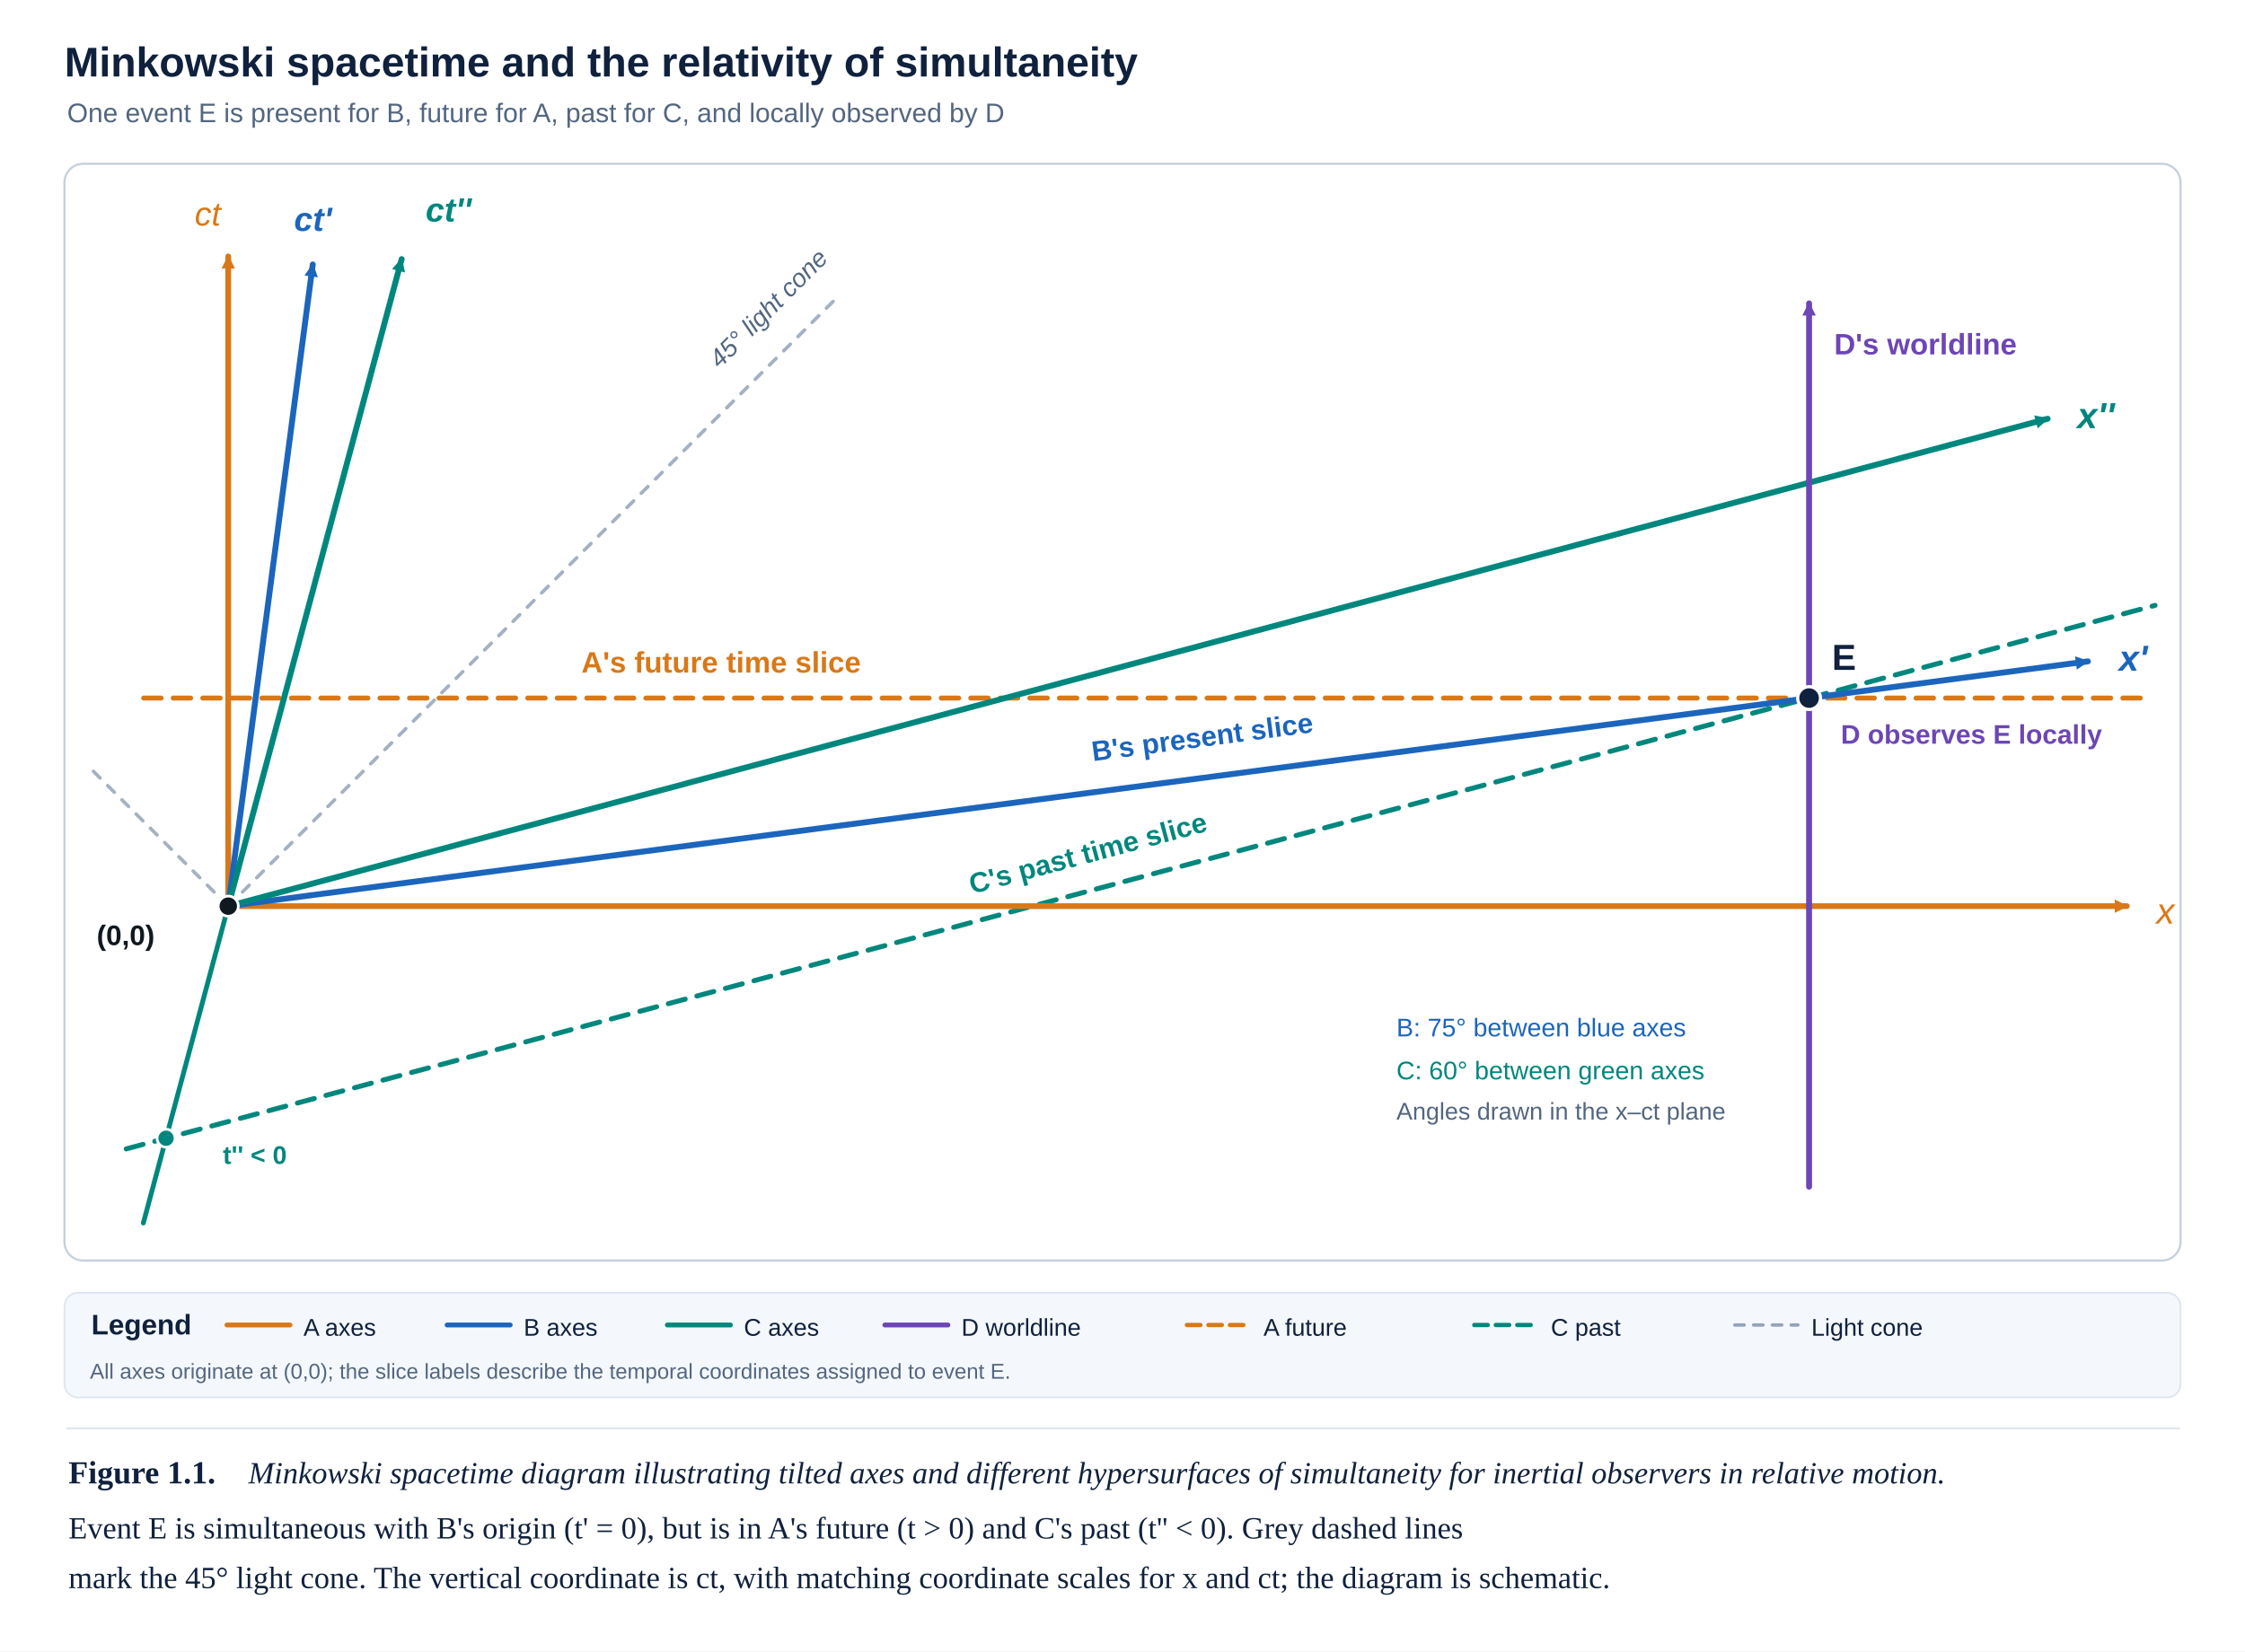
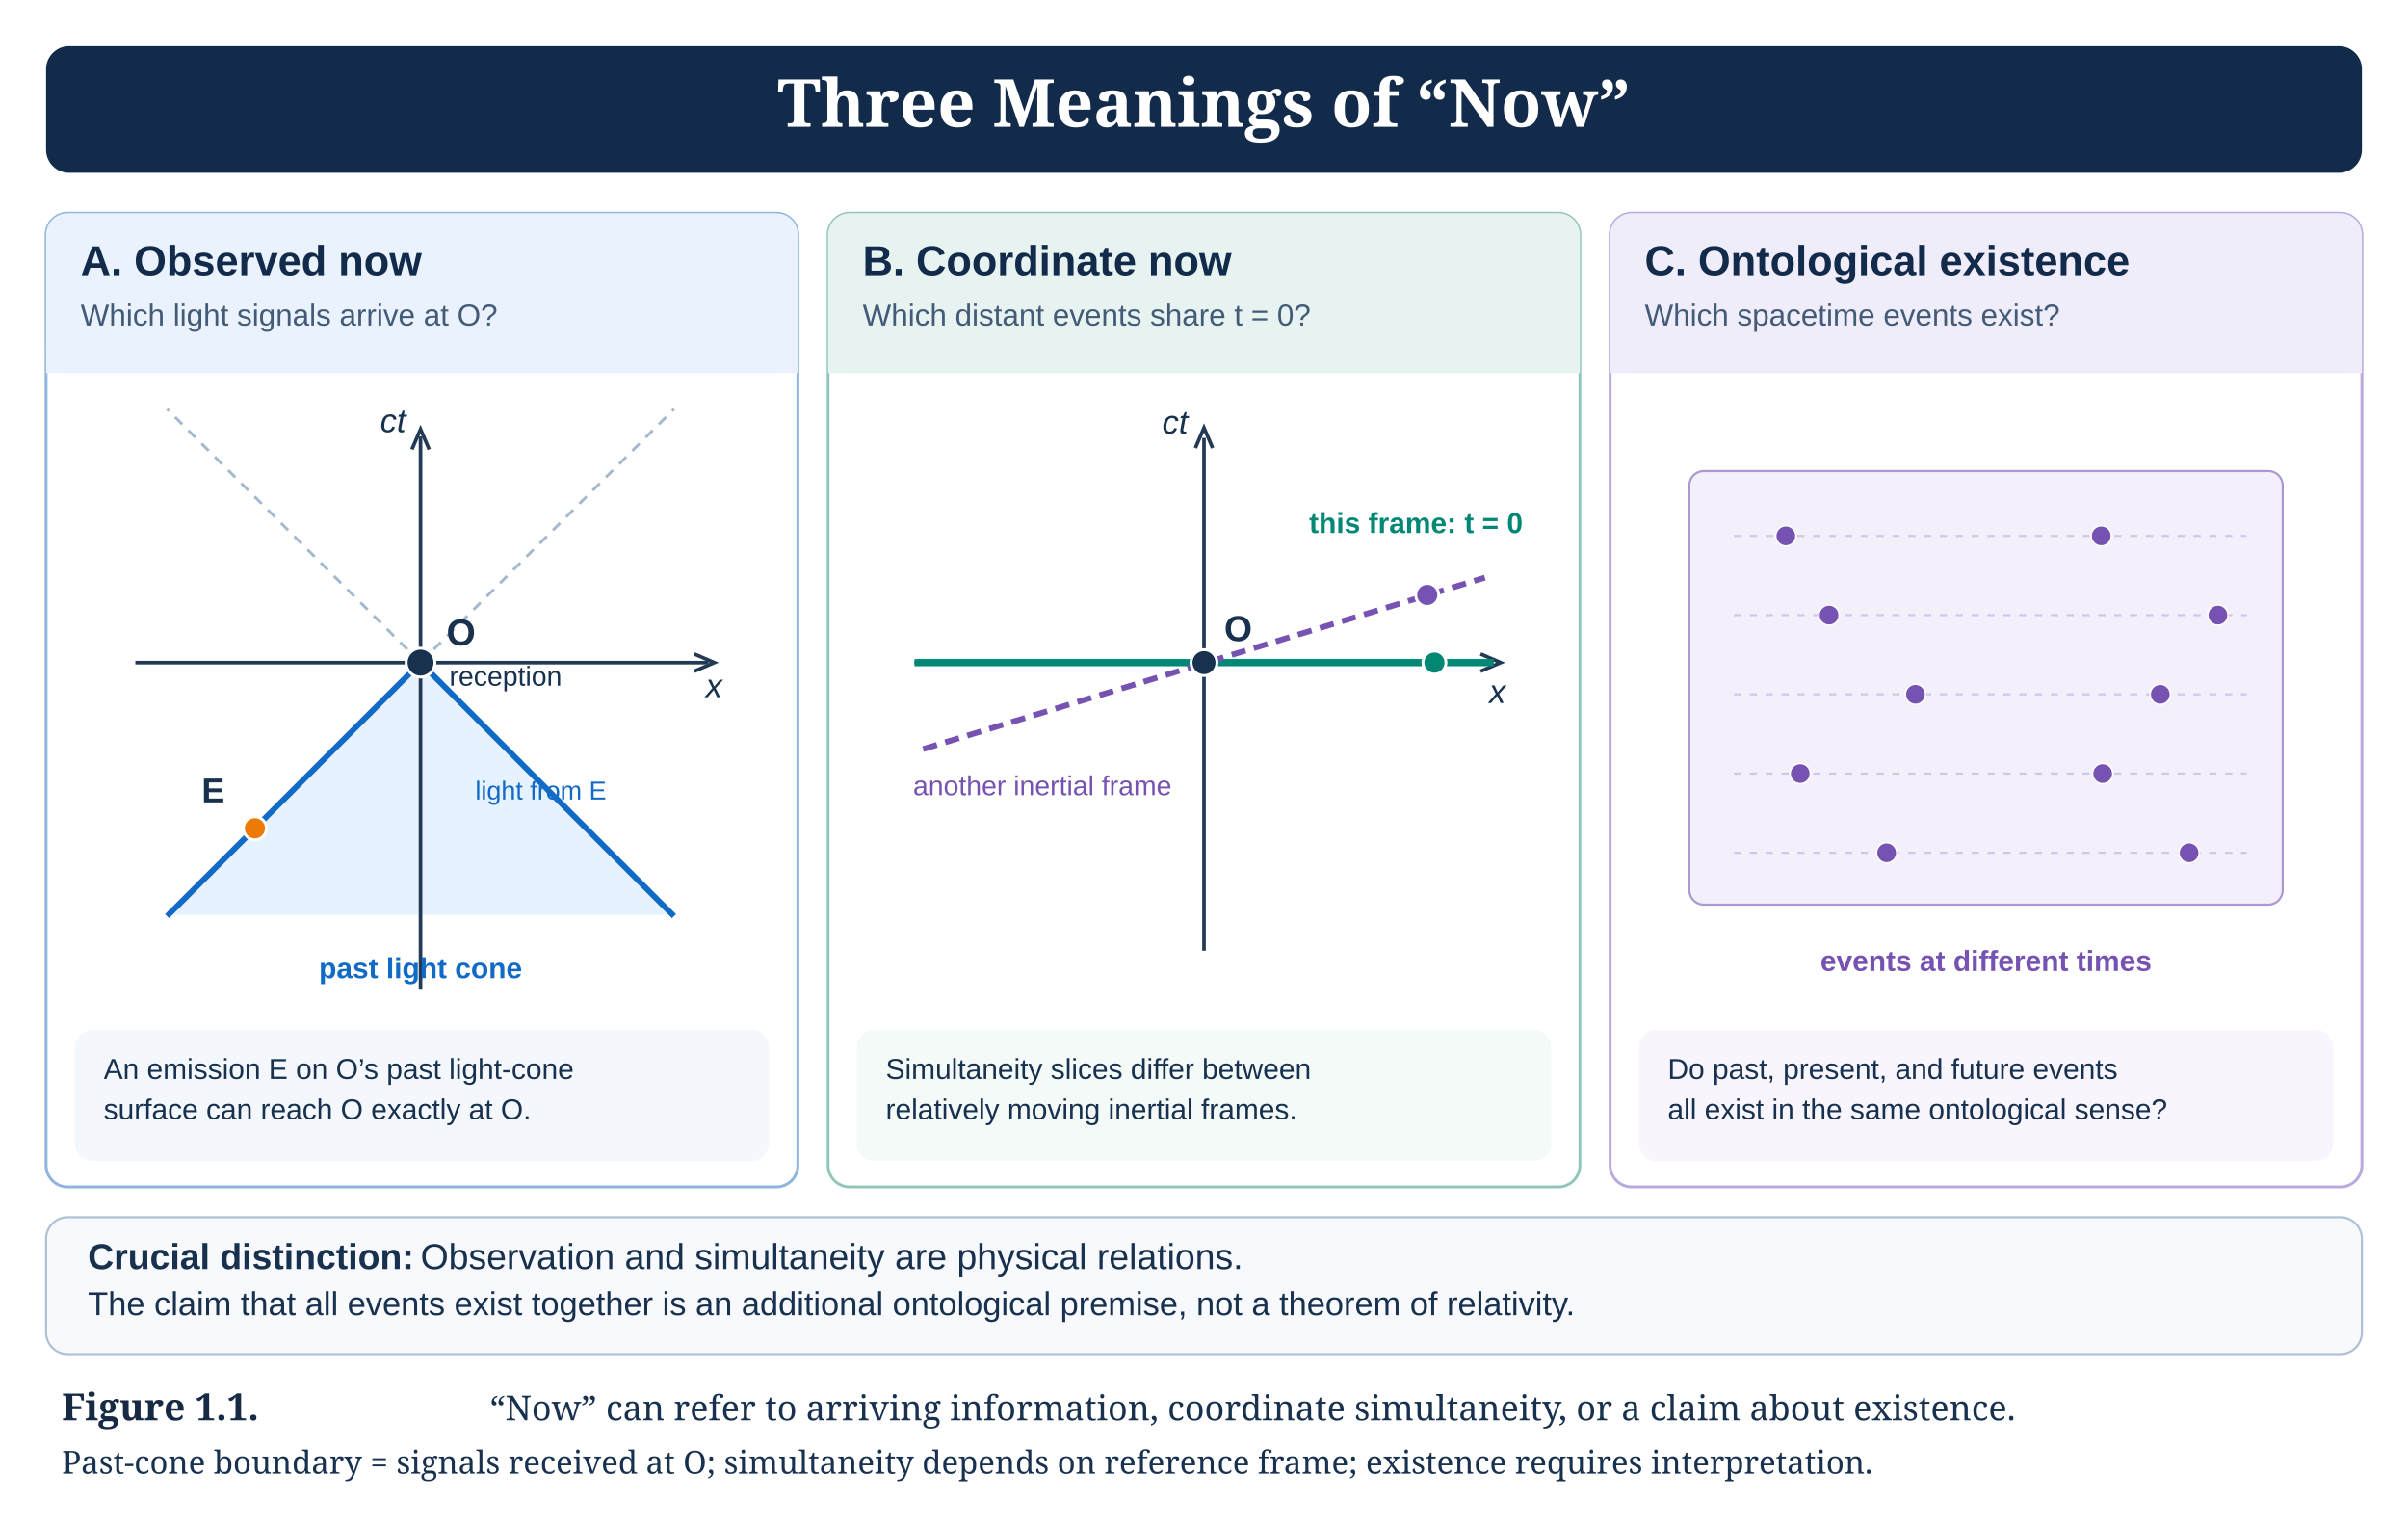
- <svg xmlns="http://www.w3.org/2000/svg" baseProfile="full" height="1230" version="1.1" viewBox="0 0 1672 1230" width="1672" role="img" aria-labelledby="figure-title figure-description">
-   <defs>
-     <marker id="arrowOrangeA" markerHeight="11" markerUnits="userSpaceOnUse" markerWidth="11" orient="auto" refX="9" refY="5">
-       <path d="M 0 0 L 10 5 L 0 10 Z" fill="#D97818" />
-     </marker>
-     <marker id="arrowBlue" markerHeight="11" markerUnits="userSpaceOnUse" markerWidth="11" orient="auto" refX="9" refY="5">
-       <path d="M 0 0 L 10 5 L 0 10 Z" fill="#1C65BD" />
-     </marker>
-     <marker id="arrowGreen" markerHeight="11" markerUnits="userSpaceOnUse" markerWidth="11" orient="auto" refX="9" refY="5">
-       <path d="M 0 0 L 10 5 L 0 10 Z" fill="#00877D" />
-     </marker>
-     <marker id="arrowPurple" markerHeight="11" markerUnits="userSpaceOnUse" markerWidth="11" orient="auto" refX="9" refY="5">
-       <path d="M 0 0 L 10 5 L 0 10 Z" fill="#6D46B5" />
-     </marker>
-   </defs>
-   <rect fill="#FFFFFF" height="1230" width="1672" x="0" y="0" />
-   <text fill="#10213D" font-family="Arial, Helvetica, sans-serif" font-size="31" font-weight="bold" x="48" y="57">Minkowski spacetime and the relativity of simultaneity</text>
-   <text fill="#536680" font-family="Arial, Helvetica, sans-serif" font-size="20" x="50" y="91">One event E is present for B, future for A, past for C, and locally observed by D</text>
-   <rect fill="#FFFFFF" height="817" rx="14" stroke="#C5D0DE" stroke-width="1.6" width="1576" x="48" y="122" />
-   <line fill="none" opacity="0.84" stroke="#93A3B8" stroke-dasharray="7 8" stroke-linecap="round" stroke-width="2.6" x1="170.0" x2="624.0" y1="675.0" y2="221.0" />
-   <line fill="none" opacity="0.84" stroke="#93A3B8" stroke-dasharray="7 8" stroke-linecap="round" stroke-width="2.6" x1="170.0" x2="69" y1="675.0" y2="574.0" />
-   <text fill="#536680" font-family="Arial, Helvetica, sans-serif" font-size="19" font-style="italic" transform="rotate(-45 536 275)" x="536" y="275">45° light cone</text>
-   <line fill="none" opacity="1" stroke="#D97818" stroke-dasharray="13 9" stroke-linecap="round" stroke-width="3.7" x1="107" x2="1600" y1="520.0" y2="520.0" />
-   <text fill="#D97818" font-family="Arial, Helvetica, sans-serif" font-size="22" font-weight="bold" x="433" y="501.0">A's future time slice</text>
-   <line fill="none" opacity="1" stroke="#00877D" stroke-dasharray="13 9" stroke-linecap="round" stroke-width="3.7" x1="94" x2="1605" y1="855.832" y2="450.961" />
-   <text fill="#00877D" font-family="Arial, Helvetica, sans-serif" font-size="21" font-weight="bold" transform="rotate(-15 724 666.024)" x="724" y="666.024">C's past time slice</text>
-   <line fill="none" marker-end="url(#arrowOrangeA)" opacity="1" stroke="#D97818" stroke-linecap="round" stroke-width="4.3" x1="170.0" x2="170.0" y1="675.0" y2="191" />
-   <line fill="none" marker-end="url(#arrowOrangeA)" opacity="1" stroke="#D97818" stroke-linecap="round" stroke-width="4.3" x1="170.0" x2="1584" y1="675.0" y2="675.0" />
-   <line fill="none" marker-end="url(#arrowBlue)" opacity="1" stroke="#1C65BD" stroke-linecap="round" stroke-width="4.4" x1="170.0" x2="232.93" y1="675.0" y2="197.0" />
-   <line fill="none" marker-end="url(#arrowBlue)" opacity="1" stroke="#1C65BD" stroke-linecap="round" stroke-width="4.4" x1="170.0" x2="1555" y1="675.0" y2="492.661" />
-   <line fill="none" opacity="1" stroke="#00877D" stroke-linecap="round" stroke-width="3.6" x1="106.764" x2="170.0" y1="911.0" y2="675.0" />
-   <line fill="none" marker-end="url(#arrowGreen)" opacity="1" stroke="#00877D" stroke-linecap="round" stroke-width="4.4" x1="170.0" x2="299.152" y1="675.0" y2="193.0" />
-   <line fill="none" marker-end="url(#arrowGreen)" opacity="1" stroke="#00877D" stroke-linecap="round" stroke-width="4.4" x1="170.0" x2="1525" y1="675.0" y2="311.929" />
-   <line fill="none" marker-end="url(#arrowPurple)" stroke="#6D46B5" stroke-linecap="round" stroke-width="4.4" x1="1347.342" x2="1347.342" y1="884" y2="226" />
-   <text fill="#6D46B5" font-family="Arial, Helvetica, sans-serif" font-size="22" font-weight="bold" x="1366" y="264">D's worldline</text>
-   <circle cx="1347.342" cy="520.0" fill="#10213D" r="8.5" stroke="#FFFFFF" stroke-width="2.4" />
-   <text fill="#10213D" font-family="Arial, Helvetica, sans-serif" font-size="27" font-weight="bold" x="1364.342" y="499.0">E</text>
-   <text fill="#6D46B5" font-family="Arial, Helvetica, sans-serif" font-size="20" font-weight="bold" x="1371" y="554">D observes E locally</text>
-   <circle cx="123.677" cy="847.88" fill="#00877D" r="6.7" stroke="#FFFFFF" stroke-width="2" />
-   <text fill="#00877D" font-family="Arial, Helvetica, sans-serif" font-size="19" font-weight="bold" x="166" y="867">t'' &lt; 0</text>
-   <circle cx="170.0" cy="675.0" fill="#101820" r="7.5" stroke="#FFFFFF" stroke-width="2.0" />
-   <text fill="#101820" font-family="Arial, Helvetica, sans-serif" font-size="21" font-weight="bold" x="72" y="704">(0,0)</text>
-   <text fill="#D97818" font-family="Arial, Helvetica, sans-serif" font-size="25" font-style="italic" x="145" y="168">ct</text>
-   <text fill="#D97818" font-family="Arial, Helvetica, sans-serif" font-size="27" font-style="italic" x="1606" y="688">x</text>
-   <text fill="#1C65BD" font-family="Arial, Helvetica, sans-serif" font-size="25" font-style="italic" font-weight="bold" x="219" y="172">ct'</text>
-   <text fill="#1C65BD" font-family="Arial, Helvetica, sans-serif" font-size="27" font-style="italic" font-weight="bold" x="1578" y="499.661">x'</text>
-   <text fill="#00877D" font-family="Arial, Helvetica, sans-serif" font-size="25" font-style="italic" font-weight="bold" x="317" y="165">ct''</text>
-   <text fill="#00877D" font-family="Arial, Helvetica, sans-serif" font-size="27" font-style="italic" font-weight="bold" x="1547" y="318.929">x''</text>
-   <text fill="#1C65BD" font-family="Arial, Helvetica, sans-serif" font-size="21" font-weight="bold" transform="rotate(-7.5 814 567)" x="814" y="567">B's present slice</text>
-   <text fill="#1C65BD" font-family="Arial, Helvetica, sans-serif" font-size="19" x="1040" y="772">B: 75° between blue axes</text>
-   <text fill="#00877D" font-family="Arial, Helvetica, sans-serif" font-size="19" x="1040" y="804">C: 60° between green axes</text>
-   <text fill="#536680" font-family="Arial, Helvetica, sans-serif" font-size="18" x="1040" y="834">Angles drawn in the x–ct plane</text>
-   <rect fill="#F4F7FB" height="78" rx="10" stroke="#DCE5F0" stroke-width="1.2" width="1576" x="48" y="963" />
-   <text fill="#10213D" font-family="Arial, Helvetica, sans-serif" font-size="21" font-weight="bold" x="68" y="994">Legend</text>
-   <line x1="169" y1="987" x2="216" y2="987" stroke="#D97818" stroke-width="3.6" stroke-linecap="round" />
-   <text fill="#10213D" font-family="Arial, Helvetica, sans-serif" font-size="18" x="226" y="995">A axes</text>
-   <line x1="333" y1="987" x2="380" y2="987" stroke="#1C65BD" stroke-width="3.6" stroke-linecap="round" />
-   <text fill="#10213D" font-family="Arial, Helvetica, sans-serif" font-size="18" x="390" y="995">B axes</text>
-   <line x1="497" y1="987" x2="544" y2="987" stroke="#00877D" stroke-width="3.6" stroke-linecap="round" />
-   <text fill="#10213D" font-family="Arial, Helvetica, sans-serif" font-size="18" x="554" y="995">C axes</text>
-   <line x1="659" y1="987" x2="706" y2="987" stroke="#6D46B5" stroke-width="3.6" stroke-linecap="round" />
-   <text fill="#10213D" font-family="Arial, Helvetica, sans-serif" font-size="18" x="716" y="995">D worldline</text>
-   <line x1="884" y1="987" x2="931" y2="987" stroke="#D97818" stroke-width="3.2" stroke-dasharray="10 6" stroke-linecap="round" />
-   <text fill="#10213D" font-family="Arial, Helvetica, sans-serif" font-size="18" x="941" y="995">A future</text>
-   <line x1="1098" y1="987" x2="1145" y2="987" stroke="#00877D" stroke-width="3.2" stroke-dasharray="10 6" stroke-linecap="round" />
-   <text fill="#10213D" font-family="Arial, Helvetica, sans-serif" font-size="18" x="1155" y="995">C past</text>
-   <line x1="1292" y1="987" x2="1339" y2="987" stroke="#93A3B8" stroke-width="2.5" stroke-dasharray="7 7" stroke-linecap="round" />
-   <text fill="#10213D" font-family="Arial, Helvetica, sans-serif" font-size="18" x="1349" y="995">Light cone</text>
-   <text fill="#536680" font-family="Arial, Helvetica, sans-serif" font-size="16" x="67" y="1027">All axes originate at (0,0); the slice labels describe the temporal coordinates assigned to event E.</text>
-   <line fill="none" opacity="1" stroke="#DDE6F0" stroke-linecap="round" stroke-width="1.4" x1="50" x2="1623" y1="1064" y2="1064" />
-   <text fill="#10213D" font-family="Liberation Serif, Georgia, serif" font-size="24" font-weight="bold" x="51" y="1105">Figure 1.1.</text>
-   <text fill="#10213D" font-family="Liberation Serif, Georgia, serif" font-size="23" font-style="italic" x="185" y="1105">Minkowski spacetime diagram illustrating tilted axes and different hypersurfaces of simultaneity for inertial observers in relative motion.</text>
-   <text fill="#10213D" font-family="Liberation Serif, Georgia, serif" font-size="23" x="51" y="1146">Event E is simultaneous with B's origin (t' = 0), but is in A's future (t &gt; 0) and C's past (t'' &lt; 0). Grey dashed lines</text>
-   <text fill="#10213D" font-family="Liberation Serif, Georgia, serif" font-size="23" x="51" y="1183">mark the 45° light cone. The vertical coordinate is ct, with matching coordinate scales for x and ct; the diagram is schematic.</text>
+ <svg xmlns="http://www.w3.org/2000/svg" width="1672" height="1060" viewBox="0 0 1672 1060" role="img" aria-labelledby="fig-title fig-desc">
+   <rect x="0" y="0" width="1672" height="1060" rx="0" fill="#fff" stroke="none" stroke-width="1" />
+   <rect x="32" y="32" width="1608" height="88" rx="16" fill="#132b4a" stroke="none" stroke-width="1" />
+   <text x="836" y="88" font-family="Georgia, serif" font-size="46" fill="#fff" font-weight="bold" text-anchor="middle">Three Meanings of “Now”</text>
+   <rect x="32" y="148" width="522" height="676" rx="15" fill="#fff" stroke="#8fb4de" stroke-width="2" />
+   <rect x="32" y="148" width="522" height="111" rx="15" fill="#e9f2fd" stroke="none" stroke-width="1" />
+   <rect x="32" y="243" width="522" height="16" rx="0" fill="#e9f2fd" stroke="none" stroke-width="1" />
+   <text x="56" y="191" font-family="Arial, Helvetica, sans-serif" font-size="29" fill="#132b4a" font-weight="bold">A. Observed now</text>
+   <text x="56" y="226" font-family="Arial, Helvetica, sans-serif" font-size="21" fill="#445b77">Which light signals arrive at O?</text>
+   <rect x="575" y="148" width="522" height="676" rx="15" fill="#fff" stroke="#93c5ba" stroke-width="2" />
+   <rect x="575" y="148" width="522" height="111" rx="15" fill="#e7f3f1" stroke="none" stroke-width="1" />
+   <rect x="575" y="243" width="522" height="16" rx="0" fill="#e7f3f1" stroke="none" stroke-width="1" />
+   <text x="599" y="191" font-family="Arial, Helvetica, sans-serif" font-size="29" fill="#132b4a" font-weight="bold">B. Coordinate now</text>
+   <text x="599" y="226" font-family="Arial, Helvetica, sans-serif" font-size="21" fill="#445b77">Which distant events share t = 0?</text>
+   <rect x="1118" y="148" width="522" height="676" rx="15" fill="#fff" stroke="#b9a9df" stroke-width="2" />
+   <rect x="1118" y="148" width="522" height="111" rx="15" fill="#f0edfa" stroke="none" stroke-width="1" />
+   <rect x="1118" y="243" width="522" height="16" rx="0" fill="#f0edfa" stroke="none" stroke-width="1" />
+   <text x="1142" y="191" font-family="Arial, Helvetica, sans-serif" font-size="29" fill="#132b4a" font-weight="bold">C. Ontological existence</text>
+   <text x="1142" y="226" font-family="Arial, Helvetica, sans-serif" font-size="21" fill="#445b77">Which spacetime events exist?</text>
+   <polygon points="292,460 117,635 467,635" fill="#e6f2ff" />
+   <line x1="292" y1="460" x2="116" y2="636" stroke="#116ac5" stroke-width="4" />
+   <line x1="292" y1="460" x2="468" y2="636" stroke="#116ac5" stroke-width="4" />
+   <line x1="292" y1="460" x2="116" y2="284" stroke="#a5b9ce" stroke-width="2" stroke-dasharray="7 6" />
+   <line x1="292" y1="460" x2="468" y2="284" stroke="#a5b9ce" stroke-width="2" stroke-dasharray="7 6" />
+   <line x1="292" y1="687" x2="292" y2="303" stroke="#223a54" stroke-width="2.5" />
+   <line x1="94" y1="460" x2="492" y2="460" stroke="#223a54" stroke-width="2.5" />
+   <path d="M286 312 L292 298 L298 312" fill="none" stroke="#223a54" stroke-width="2.5" />
+   <path d="M482 454 L496 460 L482 466" fill="none" stroke="#223a54" stroke-width="2.5" />
+   <text x="264" y="300" font-family="Arial, Helvetica, sans-serif" font-size="23" fill="#18314f" font-style="italic">ct</text>
+   <text x="490" y="484" font-family="Arial, Helvetica, sans-serif" font-size="23" fill="#18314f" font-style="italic">x</text>
+   <circle cx="292" cy="460" r="10" fill="#18314f" stroke="white" stroke-width="2" />
+   <text x="310" y="448" font-family="Arial, Helvetica, sans-serif" font-size="26" fill="#18314f" font-weight="bold">O</text>
+   <text x="312" y="476" font-family="Arial, Helvetica, sans-serif" font-size="19" fill="#18314f">reception</text>
+   <circle cx="177" cy="575" r="8" fill="#ed7906" stroke="white" stroke-width="2" />
+   <text x="140" y="557" font-family="Arial, Helvetica, sans-serif" font-size="24" fill="#18314f" font-weight="bold">E</text>
+   <text x="330" y="555" font-family="Arial, Helvetica, sans-serif" font-size="18" fill="#116ac5">light from E</text>
+   <text x="292" y="679" font-family="Arial, Helvetica, sans-serif" font-size="20" fill="#116ac5" font-weight="bold" text-anchor="middle">past light cone</text>
+   <rect x="52" y="715" width="482" height="91" rx="12" fill="#f4f8fd" stroke="none" stroke-width="1" />
+   <text x="72" y="749" font-family="Arial, Helvetica, sans-serif" font-size="20" fill="#18314f">An emission E on O’s past light-cone</text>
+   <text x="72" y="777" font-family="Arial, Helvetica, sans-serif" font-size="20" fill="#18314f">surface can reach O exactly at O.</text>
+   <line x1="836" y1="660" x2="836" y2="304" stroke="#223a54" stroke-width="2.5" />
+   <line x1="635" y1="460" x2="1037" y2="460" stroke="#223a54" stroke-width="2.5" />
+   <path d="M830 311 L836 297 L842 311" fill="none" stroke="#223a54" stroke-width="2.5" />
+   <path d="M1028 454 L1042 460 L1028 466" fill="none" stroke="#223a54" stroke-width="2.5" />
+   <text x="807" y="301" font-family="Arial, Helvetica, sans-serif" font-size="23" fill="#18314f" font-style="italic">ct</text>
+   <text x="1034" y="488" font-family="Arial, Helvetica, sans-serif" font-size="23" fill="#18314f" font-style="italic">x</text>
+   <line x1="635" y1="460" x2="1037" y2="460" stroke="#008875" stroke-width="5" />
+   <line x1="641" y1="520" x2="1031" y2="401" stroke="#7653b2" stroke-width="4" stroke-dasharray="10 6" />
+   <circle cx="836" cy="460" r="9" fill="#18314f" stroke="white" stroke-width="2" />
+   <text x="850" y="445" font-family="Arial, Helvetica, sans-serif" font-size="25" fill="#18314f" font-weight="bold">O</text>
+   <circle cx="996" cy="460" r="8" fill="#008875" stroke="white" stroke-width="2" />
+   <circle cx="991" cy="413" r="8" fill="#7653b2" stroke="white" stroke-width="2" />
+   <text x="634" y="552" font-family="Arial, Helvetica, sans-serif" font-size="19" fill="#7653b2">another inertial frame</text>
+   <text x="909" y="370" font-family="Arial, Helvetica, sans-serif" font-size="20" fill="#008875" font-weight="bold">this frame: t = 0</text>
+   <rect x="595" y="715" width="482" height="91" rx="12" fill="#f3faf8" stroke="none" stroke-width="1" />
+   <text x="615" y="749" font-family="Arial, Helvetica, sans-serif" font-size="20" fill="#18314f">Simultaneity slices differ between</text>
+   <text x="615" y="777" font-family="Arial, Helvetica, sans-serif" font-size="20" fill="#18314f">relatively moving inertial frames.</text>
+   <rect x="1173" y="327" width="412" height="301" rx="10" fill="#f4f0fb" stroke="#ad99d1" stroke-width="1.5" />
+   <line x1="1204" y1="372" x2="1560" y2="372" stroke="#d2c7e9" stroke-width="1.5" stroke-dasharray="5 6" />
+   <line x1="1204" y1="427" x2="1560" y2="427" stroke="#d2c7e9" stroke-width="1.5" stroke-dasharray="5 6" />
+   <line x1="1204" y1="482" x2="1560" y2="482" stroke="#d2c7e9" stroke-width="1.5" stroke-dasharray="5 6" />
+   <line x1="1204" y1="537" x2="1560" y2="537" stroke="#d2c7e9" stroke-width="1.5" stroke-dasharray="5 6" />
+   <line x1="1204" y1="592" x2="1560" y2="592" stroke="#d2c7e9" stroke-width="1.5" stroke-dasharray="5 6" />
+   <circle cx="1240" cy="372" r="7" fill="#7653b2" stroke="white" stroke-width="1" />
+   <circle cx="1459" cy="372" r="7" fill="#7653b2" stroke="white" stroke-width="1" />
+   <circle cx="1270" cy="427" r="7" fill="#7653b2" stroke="white" stroke-width="1" />
+   <circle cx="1540" cy="427" r="7" fill="#7653b2" stroke="white" stroke-width="1" />
+   <circle cx="1330" cy="482" r="7" fill="#7653b2" stroke="white" stroke-width="1" />
+   <circle cx="1500" cy="482" r="7" fill="#7653b2" stroke="white" stroke-width="1" />
+   <circle cx="1250" cy="537" r="7" fill="#7653b2" stroke="white" stroke-width="1" />
+   <circle cx="1460" cy="537" r="7" fill="#7653b2" stroke="white" stroke-width="1" />
+   <circle cx="1310" cy="592" r="7" fill="#7653b2" stroke="white" stroke-width="1" />
+   <circle cx="1520" cy="592" r="7" fill="#7653b2" stroke="white" stroke-width="1" />
+   <text x="1379" y="674" font-family="Arial, Helvetica, sans-serif" font-size="20" fill="#7653b2" font-weight="bold" text-anchor="middle">events at different times</text>
+   <rect x="1138" y="715" width="482" height="91" rx="12" fill="#f8f5fd" stroke="none" stroke-width="1" />
+   <text x="1158" y="749" font-family="Arial, Helvetica, sans-serif" font-size="20" fill="#18314f">Do past, present, and future events</text>
+   <text x="1158" y="777" font-family="Arial, Helvetica, sans-serif" font-size="20" fill="#18314f">all exist in the same ontological sense?</text>
+   <rect x="32" y="845" width="1608" height="95" rx="15" fill="#f7f9fc" stroke="#b0c1d6" stroke-width="1.5" />
+   <text x="61" y="881" font-family="Arial, Helvetica, sans-serif" font-size="25" fill="#18314f" font-weight="bold">Crucial distinction:</text>
+   <text x="292" y="881" font-family="Arial, Helvetica, sans-serif" font-size="25" fill="#18314f">Observation and simultaneity are physical relations.</text>
+   <text x="61" y="913" font-family="Arial, Helvetica, sans-serif" font-size="23" fill="#18314f">The claim that all events exist together is an additional ontological premise, not a theorem of relativity.</text>
+   <text x="43" y="986" font-family="Georgia, serif" font-size="26" fill="#162a44" font-weight="bold">Figure 1.1.</text>
+   <text x="340" y="986" font-family="Georgia, serif" font-size="24" fill="#18314f">“Now” can refer to arriving information, coordinate simultaneity, or a claim about existence.</text>
+   <text x="43" y="1023" font-family="Georgia, serif" font-size="22" fill="#18314f">Past-cone boundary = signals received at O; simultaneity depends on reference frame; existence requires interpretation.</text>
</svg>
